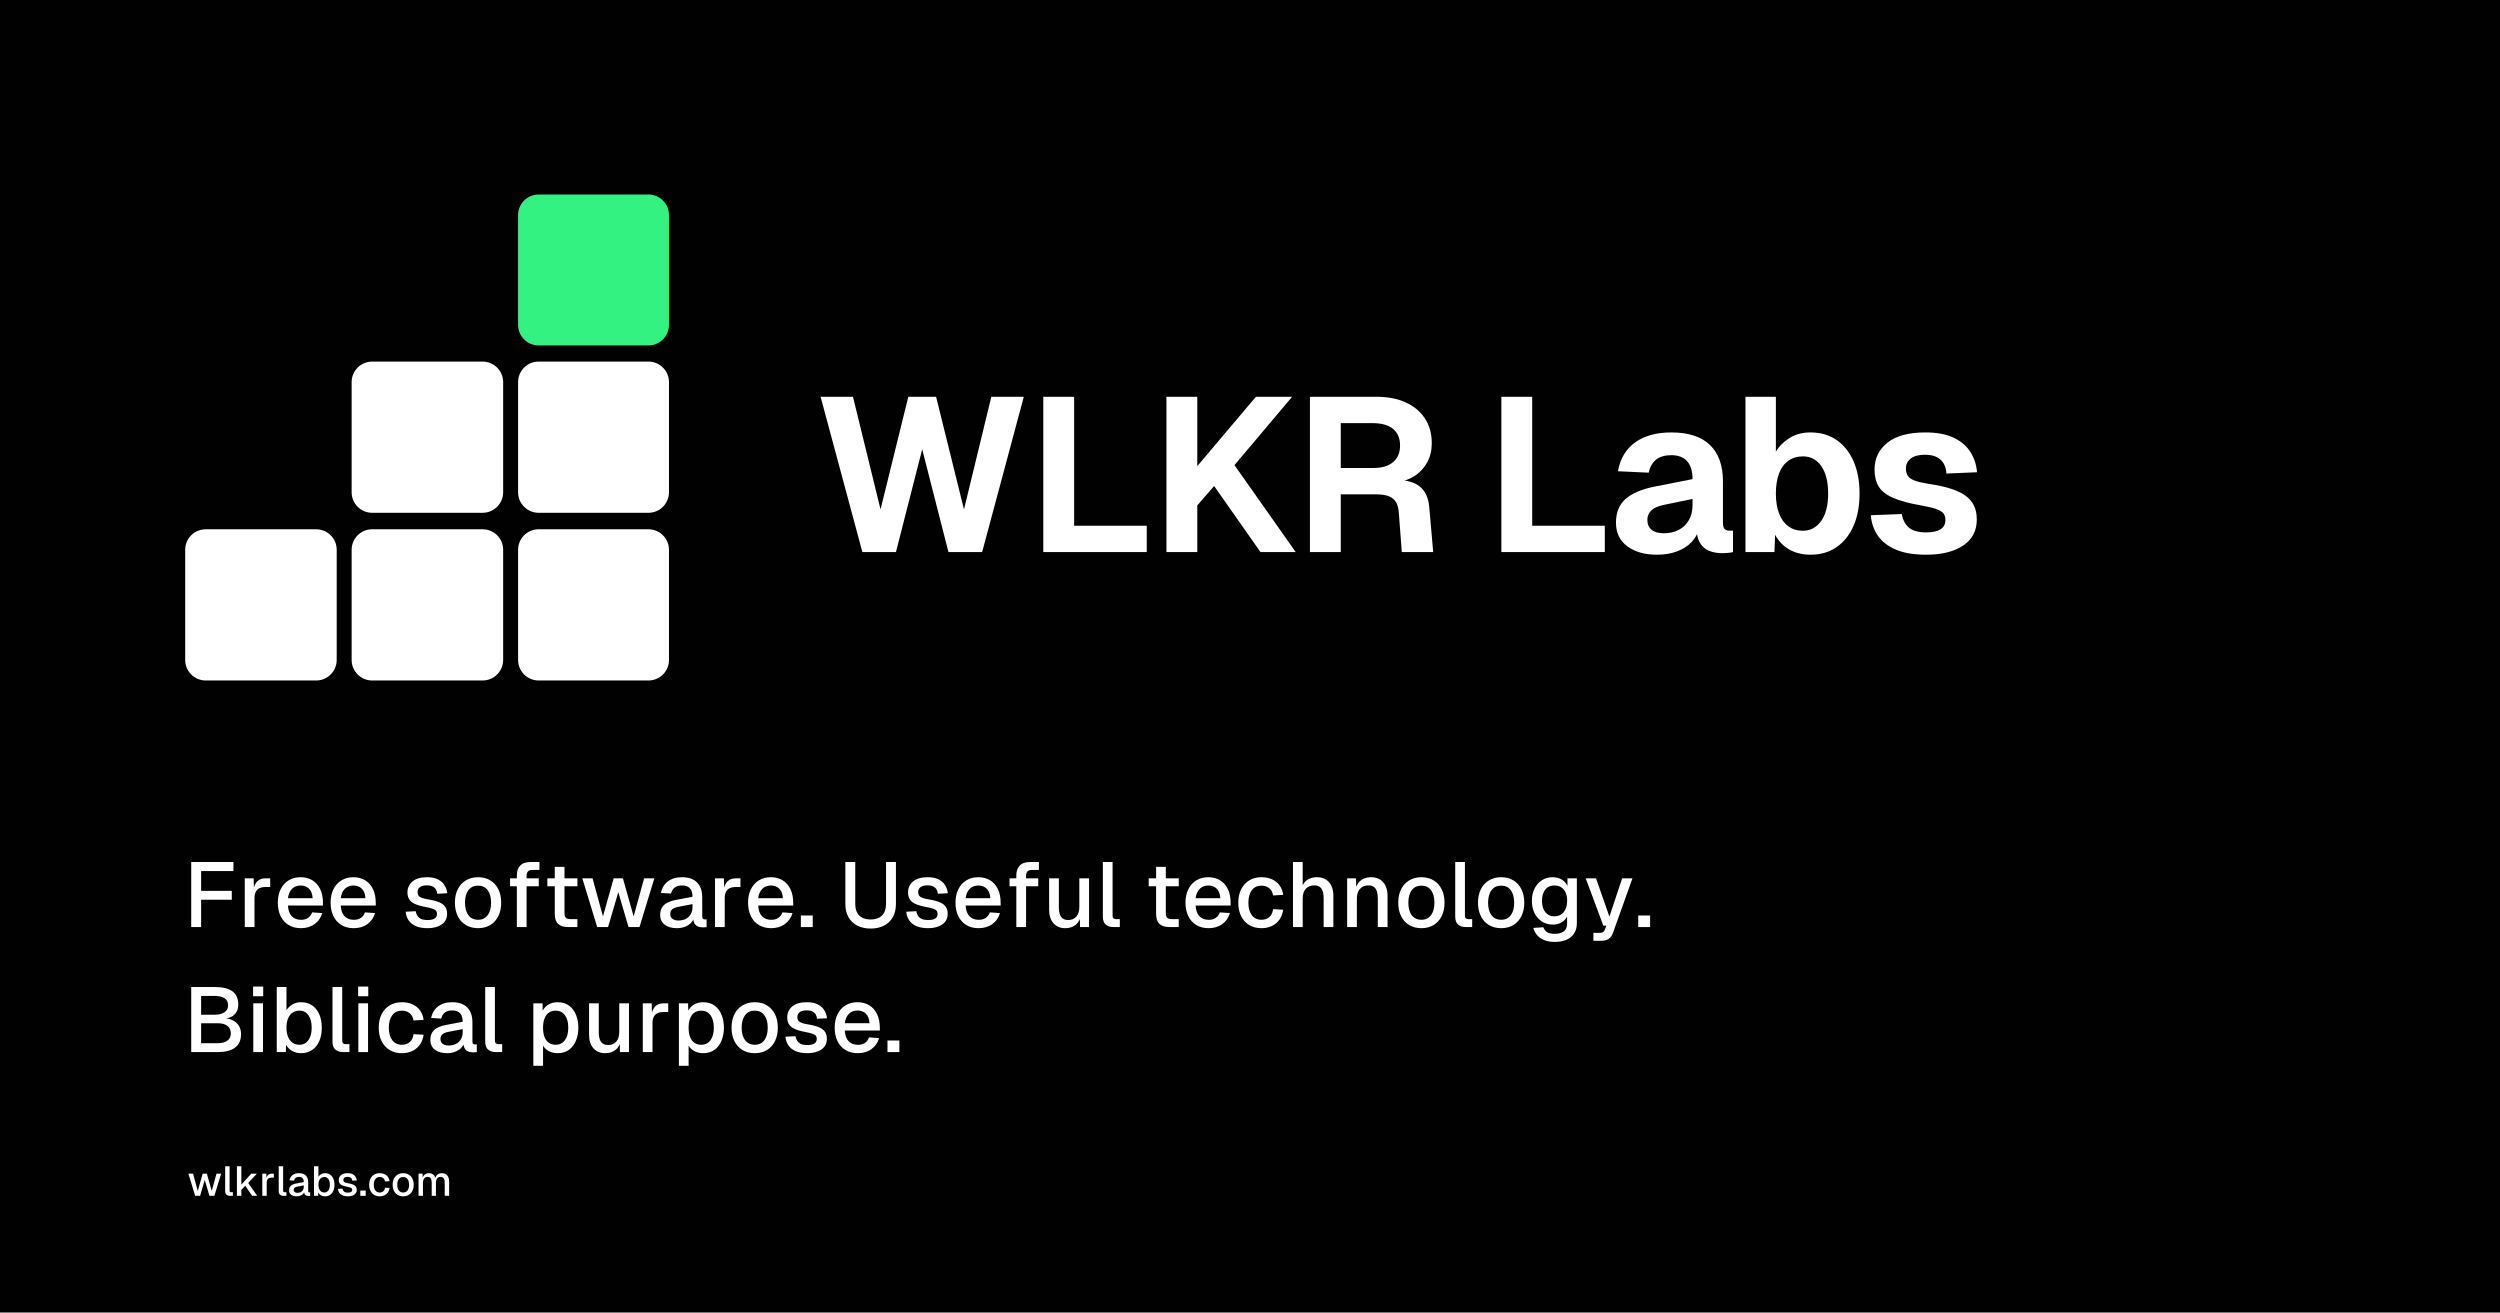
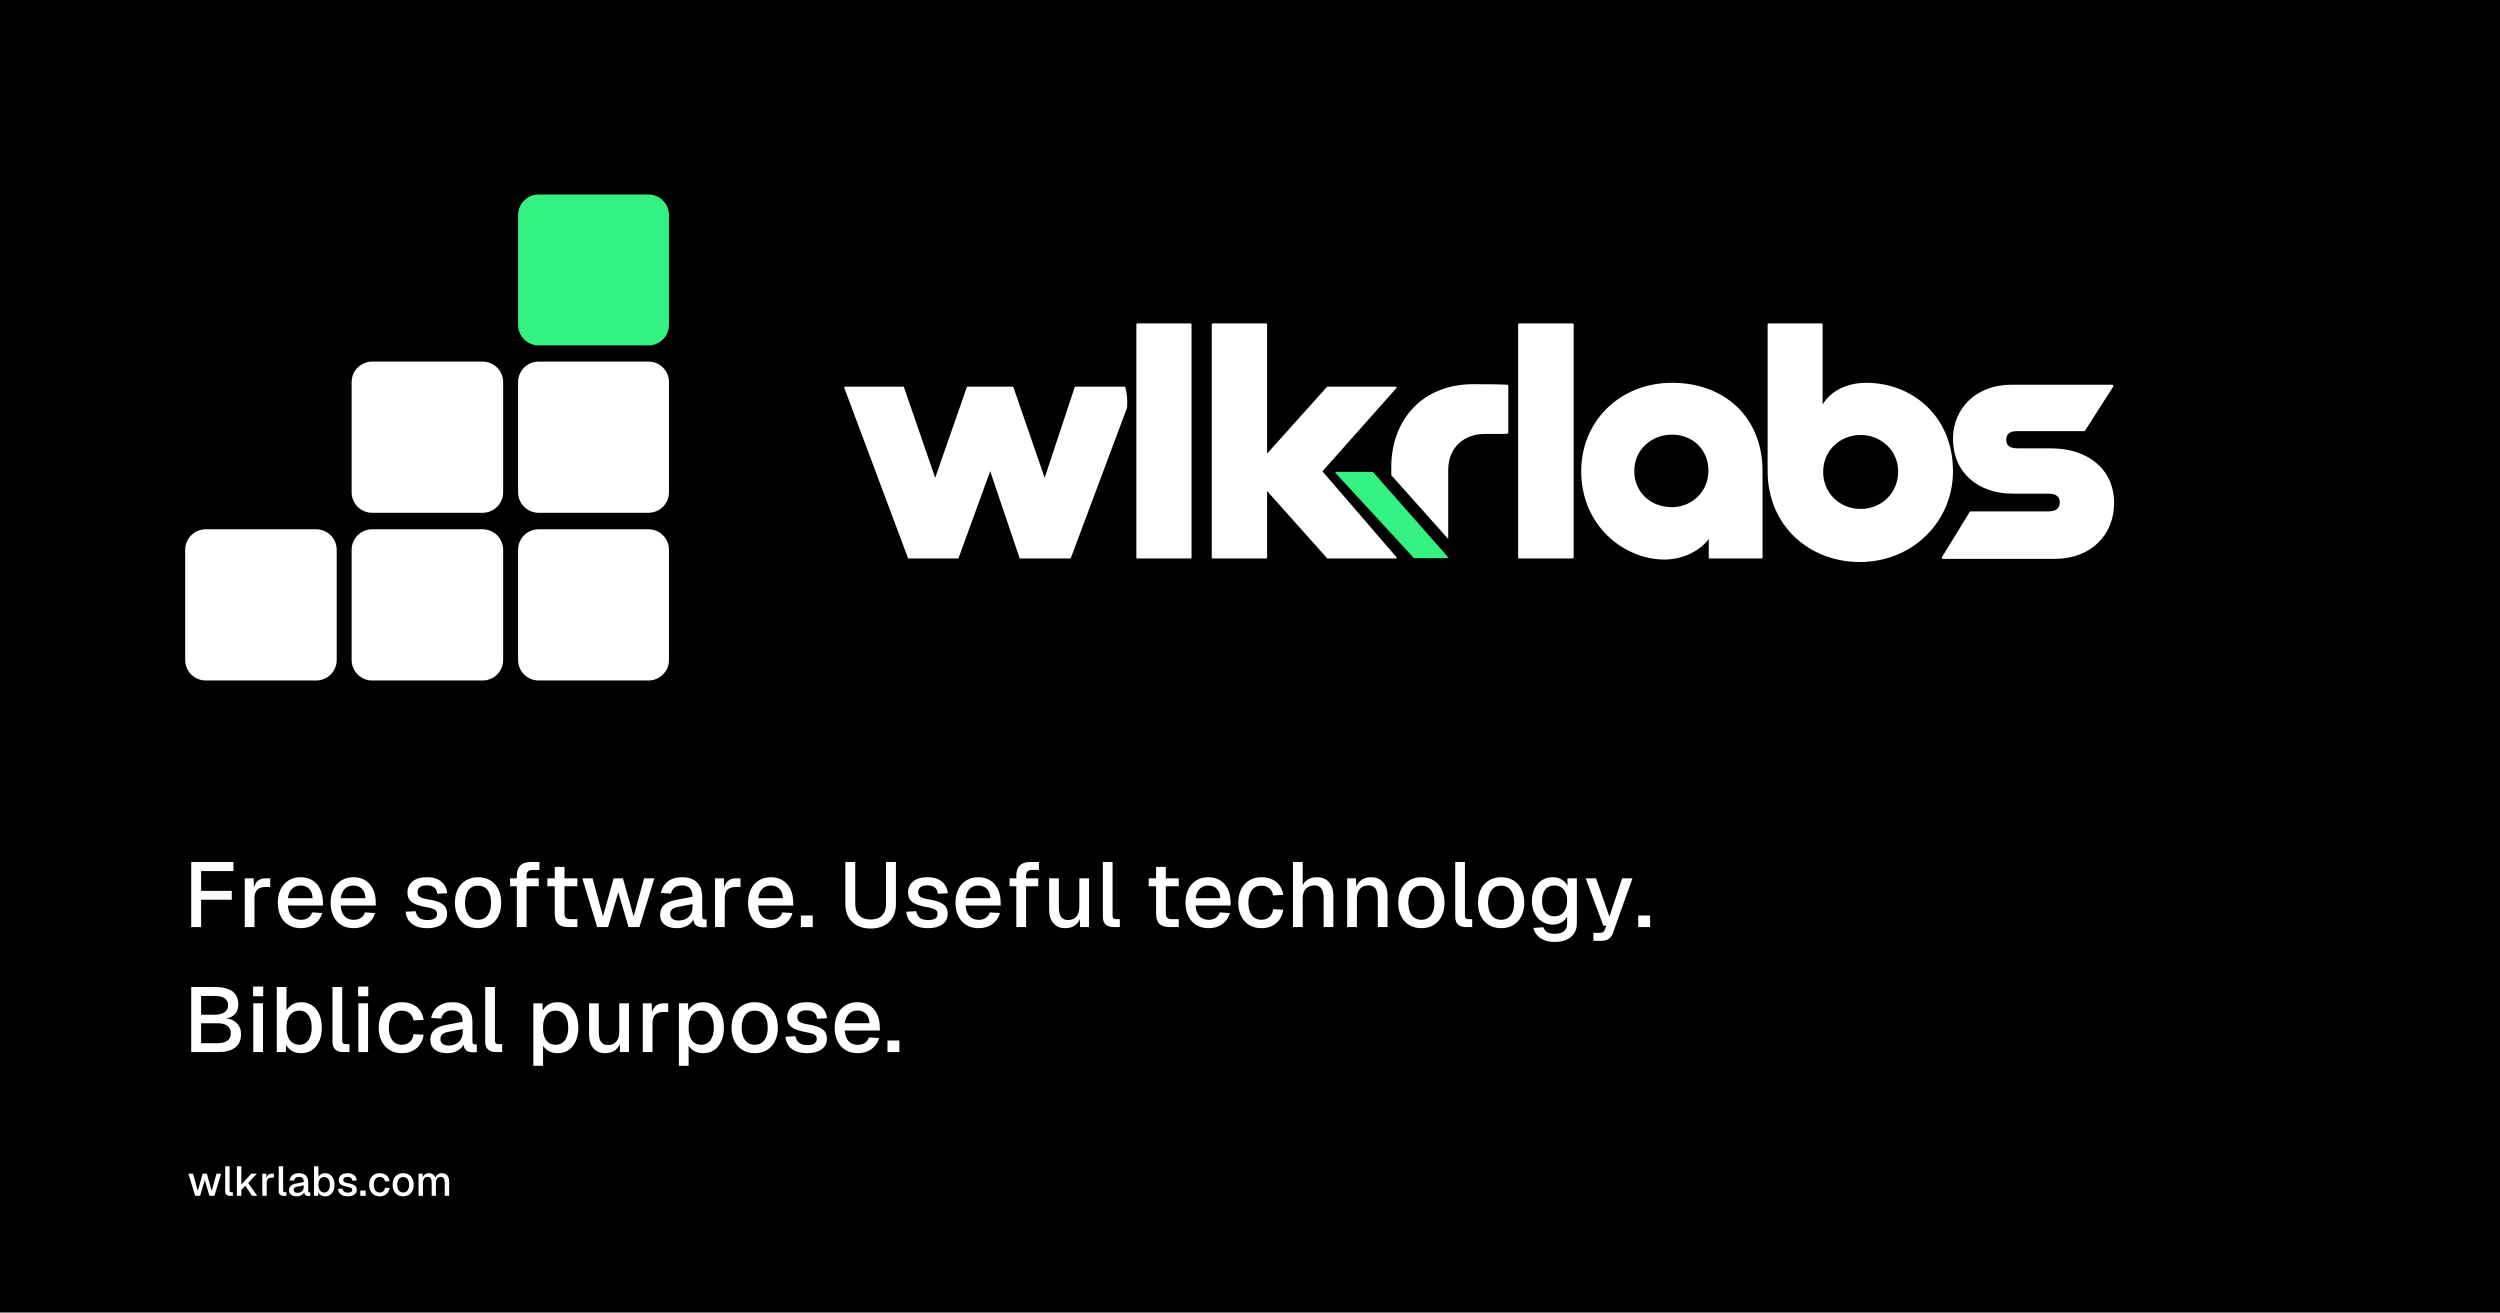
<svg xmlns="http://www.w3.org/2000/svg" width="1200" height="630" viewBox="0 0 1200 630" role="img" aria-label="WLKR Labs">
  <rect x="0" y="0" width="1200" height="630" rx="0" fill="#010101" />
  <g transform="translate(70 75) scale(0.298673)">
    <g transform="translate(53.25 51)">
      <rect x="545" y="10.5" width="242.5" height="242.5" rx="33" fill="#33F282" />
      <rect x="277.5" y="279" width="243.5" height="243" rx="33" fill="#FFFFFF" />
      <rect x="545" y="279" width="242.5" height="243" rx="33" fill="#FFFFFF" />
      <rect x="10" y="548.5" width="243.5" height="243" rx="33" fill="#FFFFFF" />
      <rect x="277.5" y="548.5" width="243.5" height="243" rx="33" fill="#FFFFFF" />
      <rect x="545" y="548.5" width="242.5" height="243" rx="33" fill="#FFFFFF" />
    </g>
  </g>
-   <g aria-label="WLKR Labs" fill="#FFFFFF" transform="translate(390 265) scale(0.105 -0.105)">
-     <path transform="translate(0 0)" d="M228 0 37 710H185L311 195L438 710H565L692.5 195L817.5 710H966L775.5 0H621.5L501.5 470L381.5 0Z" />
-     <path transform="translate(978 0)" d="M77 0V710H218V40.5L140.5 120.5H550V0Z" />
-     <path transform="translate(1541 0)" d="M77 0V710H218V393L486 710H651.5L388 397.5L668 0H507L295 302L218 213.5V0Z" />
-     <path transform="translate(2197 0)" d="M77 0V710H381Q458.5 710 515.25 684.0Q572 658 603.0 610.25Q634 562.5 634 497.5Q634 448.5 613.25 410.5Q592.5 372.5 557.0 349.0Q521.5 325.5 477 320L473 329.5Q543 329.5 580.25 298.75Q617.5 268 622.5 204.5L640.5 0H497L483 183Q480 224.5 456.75 244.25Q433.5 264 378.5 264H218V0ZM218 384.5H368.5Q425.5 384.5 457.25 411.25Q489 438 489 487Q489 537 456.75 563.25Q424.5 589.5 363 589.5H218Z" />
-     <path transform="translate(3072 0)" d="M77 0V710H218V40.5L140.5 120.5H550V0Z" />
-     <path transform="translate(3635 0)" d="M225 -12Q141.5 -12 89.75 26.5Q38 65 38 134Q38 204 81.75 242.75Q125.5 281.5 213 299L388 333.5Q388 388 363.25 415.5Q338.5 443 291 443Q246.5 443 221.25 422.5Q196 402 187.5 363L47 369.5Q62.5 456 125.75 501.5Q189 547 291 547Q408 547 467.5 489.75Q527 432.5 527 324V135.5Q527 113.5 534.5 105.75Q542 98 557 98H573V0Q566.5 -2 552.0 -3.5Q537.5 -5 523 -5Q490.5 -5 463.75 5.75Q437 16.5 421.5 43.0Q406 69.5 406 117L418 108Q409 72.5 383.0 45.25Q357 18 316.75 3.0Q276.5 -12 225 -12ZM256 86Q296 86 325.5 101.75Q355 117.5 371.5 146.5Q388 175.5 388 215V243L258 216Q218.5 208 200.0 191.0Q181.5 174 181.5 147Q181.5 118 200.75 102.0Q220 86 256 86Z" />
-     <path transform="translate(4197 0)" d="M365.5 -12Q309.5 -12 268.0 12.0Q226.5 36 203.5 79L200.5 0H68V710H207V459Q228.5 496 269.5 521.5Q310.5 547 365.5 547Q434 547 484.25 512.5Q534.5 478 562.0 415.25Q589.5 352.5 589.5 267.5Q589.5 182.5 562.0 119.75Q534.5 57 484.25 22.5Q434 -12 365.5 -12ZM330 97.5Q382.5 97.5 414.25 142.5Q446 187.5 446 267.5Q446 348 414.75 392.75Q383.5 437.5 331 437.5Q292 437.5 264.0 417.5Q236 397.5 221.5 359.5Q207 321.5 207 267.5Q207 215 221.5 176.75Q236 138.5 263.75 118.0Q291.5 97.5 330 97.5Z" />
-     <path transform="translate(4800 0)" d="M291 -12Q207 -12 152.5 11.25Q98 34.5 70.0 75.25Q42 116 38 168.5L179.5 174Q186.5 134 212.0 112.0Q237.5 90 291.5 90Q334 90 356.5 104.0Q379 118 379 147Q379 164.5 370.75 176.0Q362.5 187.5 338.75 196.25Q315 205 269 213Q186.5 227.5 139.75 248.0Q93 268.5 74.0 299.75Q55 331 55 377Q55 453 113.75 500.0Q172.5 547 287.5 547Q366.5 547 417.0 522.75Q467.5 498.5 493.5 457.25Q519.5 416 523.5 365L383.5 359Q382.5 384 371.75 403.5Q361 423 340.0 434.0Q319 445 285.5 445Q243 445 220.75 427.75Q198.5 410.5 198.5 382Q198.5 361.5 207.5 348.25Q216.5 335 238.75 326.75Q261 318.5 299 312.5Q382.5 300.5 431.5 279.5Q480.5 258.5 501.5 226.5Q522.5 194.5 522.5 149Q522.5 71.5 460.0 29.75Q397.5 -12 291 -12Z" />
+   <g data-wordmark="reverse" aria-label="WLKR Labs" transform="translate(390 140) scale(8.43314)">
+     <g transform="translate(-2.075882 -31.39307)">
+       <path d="m19.87 36.8h-2.86l-1.72 5.19-1.79-5.19h-2.63l-1.81 5.19-1.79-5.19h-3.35c-0.03 0-0.04 0.04-0.03 0.08l3.63 9.7h2.86l1.81-4.97 1.68 4.97h2.9l3.21-8.58c0.03-0.45 0-0.84-0.11-1.2z" fill="#FFFFFF" />
+       <path d="m23.58 33.2h-3.03c-0.02 0-0.04 0.03-0.04 0.07v13.27c0 0.02 0.02 0.04 0.04 0.04h3.06c0.02 0 0.04-0.02 0.04-0.04v-13.27c0-0.04-0.03-0.07-0.07-0.07z" fill="#FFFFFF" />
+       <path d="m45.34 33.2h-3.04c-0.03 0-0.06 0.03-0.06 0.07v13.27c0 0.02 0.03 0.04 0.06 0.04h3.04c0.03 0 0.06-0.02 0.06-0.04v-13.27c0-0.04-0.03-0.07-0.06-0.07z" fill="#FFFFFF" />
+       <path d="m31.1 41.62 4.21-4.74c0.03-0.05 0.01-0.08-0.05-0.08h-3.89l-3.42 3.81v-7.34c0-0.04-0.03-0.07-0.06-0.07h-3.02c-0.04 0-0.07 0.03-0.07 0.07v13.27c0 0.02 0.03 0.04 0.07 0.04h3.02c0.03 0 0.06-0.02 0.06-0.04v-3.8l3.43 3.84h3.89c0.05 0 0.08-0.04 0.04-0.08l-4.21-4.88z" fill="#FFFFFF" />
+       <path d="m41.62 36.69c-0.55-0.03-1.34-0.03-1.95-0.03-2.84 0-4.65 1.99-4.65 4.72v0.46l3.24 3.63v-3.93c0-1.31 0.93-2.05 2.08-2.05 0.42 0 0.93 0.01 1.27-0.01 0.04 0 0.07-0.03 0.07-0.07v-2.65c0-0.04-0.02-0.07-0.06-0.07z" fill="#FFFFFF" />
+       <path d="m51 36.58c-2.95 0-5.17 2.16-5.17 5.04 0 3.09 2.43 5.02 4.74 5.02 1.13 0 2.07-0.56 2.52-1.17v1.07c0 0.02 0.03 0.04 0.06 0.04h2.94c0.04 0 0.06-0.02 0.06-0.04v-4.93c0-3.09-2.18-5.03-5.15-5.03zm0 7.08c-1.25 0-2.15-0.88-2.15-2.05 0-1.27 1.02-2.08 2.15-2.08 1.19 0 2.07 0.87 2.07 2.05 0 1.22-0.97 2.08-2.07 2.08z" fill="#FFFFFF" />
+       <path d="m62.05 36.58c-1.25 0-2.11 0.59-2.48 1.24v-4.55c0-0.04-0.03-0.07-0.07-0.07h-2.98c-0.05 0-0.08 0.03-0.08 0.07v8.33c0 3.1 2.35 5.18 5.25 5.18 3.01 0 5.3-2.31 5.3-5.16 0-3.19-2.37-5.04-4.94-5.04zm-0.3 7.18c-1.26 0-2.15-0.95-2.15-2.1 0-1.29 1.03-2.11 2.13-2.11 1.18 0 2.14 0.9 2.14 2.07 0 1.29-1.01 2.14-2.12 2.14z" fill="#FFFFFF" />
+       <path d="m72.55 40.31h-1.91c-0.43 0-0.62-0.18-0.62-0.48 0-0.33 0.2-0.5 0.62-0.5h3.85l1.62-2.53c0.03-0.04 0-0.11-0.06-0.11h-5.74c-2.01 0-3.32 1.36-3.32 3.07 0 1.92 1.41 3.13 3.41 3.13h2.01c0.47 0 0.66 0.18 0.66 0.5 0 0.33-0.22 0.51-0.66 0.51h-4.45l-1.6 2.61c-0.03 0.04 0 0.09 0.06 0.09h6.36c2.1 0 3.38-1.4 3.38-3.17 0-1.94-1.49-3.12-3.61-3.12z" fill="#FFFFFF" />
+       <path d="m33.95 41.65h-2.06c-0.04 0-0.06 0.05-0.03 0.08l4.45 4.83h1.9c0.03 0 0.05-0.04 0.03-0.07l-4.25-4.82c-0.01-0.01-0.02-0.02-0.04-0.02z" fill="#33F282" />
+     </g>
  </g>
  <g aria-label="Free software. Useful technology." fill="#FFFFFF" transform="translate(88 445) scale(0.044 -0.044)">
    <path transform="translate(0 0)" d="M86 0V710H546.601V611.399H137.2L194.001 669.8V344L137.2 395.4H528.601V298.6H137.2L194.001 350V0Z" />
    <path transform="translate(595 0)" d="M75.2 0V532H172.001L176.401 390.8L167.201 393.6Q178.201 466 211.601 499Q245.001 532 301.801 532H352.601V437.199H302.201Q261.601 437.199 234.901 423.899Q208.201 410.599 194.701 383.599Q181.201 356.6 181.201 313.8V0Z" />
    <path transform="translate(989 0)" d="M293.8 -12Q216.4 -12 159.8 22.2Q103.2 56.4 72.4 119.1Q41.6 181.8 41.6 266Q41.6 350.2 72.4 412.4Q103.2 474.6 159 509.3Q214.8 544 290.6 544Q363.201 544 418.301 510.7Q473.401 477.4 503.801 414.4Q534.201 351.4 534.201 262V235.2H152.001Q156.401 157.4 193.901 118.3Q231.401 79.201 294.6 79.201Q342 79.201 372.9 101.001Q403.8 122.8 416 160.4L526.401 152.8Q505.201 78.6 443.601 33.3Q382.001 -12 293.8 -12ZM152.001 315.2H421.8Q416.8 386.2 381.2 419.9Q345.6 453.599 290.6 453.599Q234.401 453.599 197.901 418.4Q161.401 383.2 152.001 315.2Z" />
    <path transform="translate(1565 0)" d="M293.8 -12Q216.4 -12 159.8 22.2Q103.2 56.4 72.4 119.1Q41.6 181.8 41.6 266Q41.6 350.2 72.4 412.4Q103.2 474.6 159 509.3Q214.8 544 290.6 544Q363.201 544 418.301 510.7Q473.401 477.4 503.801 414.4Q534.201 351.4 534.201 262V235.2H152.001Q156.401 157.4 193.901 118.3Q231.401 79.201 294.6 79.201Q342 79.201 372.9 101.001Q403.8 122.8 416 160.4L526.401 152.8Q505.201 78.6 443.601 33.3Q382.001 -12 293.8 -12ZM152.001 315.2H421.8Q416.8 386.2 381.2 419.9Q345.6 453.599 290.6 453.599Q234.401 453.599 197.901 418.4Q161.401 383.2 152.001 315.2Z" />
    <path transform="translate(2384 0)" d="M280.2 -12Q202.8 -12 151.3 11.1Q99.8 34.2 72.7 74.8Q45.6 115.4 41.6 167.6L151.001 173.4Q158.601 128.6 187.701 102.7Q216.801 76.801 280.4 76.801Q329.8 76.801 356.5 92.9Q383.2 109 383.2 144Q383.2 163.6 374.2 176.6Q365.2 189.6 338.9 199.4Q312.6 209.2 261.8 218.4Q184.4 232.6 140.5 253.4Q96.6 274.2 78.8 304.7Q61 335.2 61 378.8Q61 451.8 116 497.9Q171 544 274.601 544Q348.201 544 395.101 519.6Q442.001 495.2 466.201 455.3Q490.401 415.4 495.001 369.2L386.2 363.2Q384.6 388.2 372.5 409.2Q360.4 430.2 336.4 442.7Q312.4 455.2 272.601 455.2Q221.401 455.2 196.301 435.1Q171.201 415 171.201 383.2Q171.201 359.4 181.101 344.2Q191.001 329 215.801 319.4Q240.601 309.8 283.401 302.6Q363.601 290 409.601 269.6Q455.601 249.2 474.501 218.7Q493.401 188.2 493.401 144.8Q493.401 70 434.501 29Q375.601 -12 280.2 -12Z" />
    <path transform="translate(2921 0)" d="M294.4 -12Q218.4 -12 161.3 22.2Q104.2 56.4 72.9 119.1Q41.6 181.8 41.6 266Q41.6 351 72.9 413.2Q104.2 475.4 161.3 509.7Q218.4 544 294.4 544Q370.401 544 427.101 509.7Q483.801 475.4 515.101 413.2Q546.401 351 546.401 266Q546.401 181.8 515.101 119.1Q483.801 56.4 427.101 22.2Q370.401 -12 294.4 -12ZM294.4 79.801Q361.8 79.801 399 129.201Q436.2 178.6 436.2 266Q436.2 353.2 399 402.7Q361.8 452.199 294.4 452.199Q227.001 452.199 189.401 402.7Q151.801 353.2 151.801 266Q151.801 178.6 189.401 129.201Q227.001 79.801 294.4 79.801Z" />
    <path transform="translate(3509 0)" d="M129.257 0V566.279Q129.257 632.012 166.249 671.006Q203.242 710 281.477 710H375.702V623.281H296.455Q265.455 623.281 250.454 606.78Q235.453 590.279 235.453 560.029V0ZM55.262 445.276V531.995H368.453V445.276Z" />
    <path transform="translate(3921 0)" d="M278.8 0Q203 0 167 34.9Q131 69.8 131 144.401V656.6H237.001V151.601Q237.001 114.801 253.101 100.701Q269.201 86.601 302.401 86.601H378.001V0ZM50.2 445.399V532H378.001V445.399Z" />
    <path transform="translate(4331 0)" d="M184 0 21.6 532H133.201L246.801 116.402L363.6 532H464.401L581.4 116.402L695.799 532H807.401L645.001 0H525.8L414 380.399L302.401 0Z" />
    <path transform="translate(5160 0)" d="M223.8 -12Q141.2 -12 91.4 26.2Q41.6 64.4 41.6 132.8Q41.6 201.6 83.1 240.5Q124.6 279.4 211.8 296L394.6 330.8Q394.6 392.8 365.8 423.6Q337 454.4 280.2 454.4Q229.401 454.4 200.101 431.5Q170.801 408.6 160.201 365.4L50.6 372.2Q65.8 451.8 125.6 497.9Q185.4 544 280.2 544Q388.201 544 444.401 486.6Q500.601 429.2 500.601 325.2V118.401Q500.601 98.801 507.501 91.201Q514.401 83.601 529.401 83.601H548.401V0Q543.401 -1.4 532.201 -2.3Q521.001 -3.2 509.201 -3.2Q474.601 -3.2 450.401 8Q426.2 19.2 414 44.5Q401.8 69.8 401.8 112.8L412.6 108Q404.8 73.4 378.2 46Q351.6 18.6 311.5 3.3Q271.4 -12 223.8 -12ZM241.001 71.601Q288.8 71.601 323.1 90.2Q357.4 108.8 376 141.7Q394.6 174.6 394.6 216.8V250.8L239.401 220.8Q191.201 211.6 171.501 192.5Q151.801 173.4 151.801 142.8Q151.801 109 175.401 90.3Q199.001 71.601 241.001 71.601Z" />
    <path transform="translate(5725 0)" d="M75.2 0V532H172.001L176.401 390.8L167.201 393.6Q178.201 466 211.601 499Q245.001 532 301.801 532H352.601V437.199H302.201Q261.601 437.199 234.901 423.899Q208.201 410.599 194.701 383.599Q181.201 356.6 181.201 313.8V0Z" />
    <path transform="translate(6119 0)" d="M293.8 -12Q216.4 -12 159.8 22.2Q103.2 56.4 72.4 119.1Q41.6 181.8 41.6 266Q41.6 350.2 72.4 412.4Q103.2 474.6 159 509.3Q214.8 544 290.6 544Q363.201 544 418.301 510.7Q473.401 477.4 503.801 414.4Q534.201 351.4 534.201 262V235.2H152.001Q156.401 157.4 193.901 118.3Q231.401 79.201 294.6 79.201Q342 79.201 372.9 101.001Q403.8 122.8 416 160.4L526.401 152.8Q505.201 78.6 443.601 33.3Q382.001 -12 293.8 -12ZM152.001 315.2H421.8Q416.8 386.2 381.2 419.9Q345.6 453.599 290.6 453.599Q234.401 453.599 197.901 418.4Q161.401 383.2 152.001 315.2Z" />
    <path transform="translate(6695 0)" d="M41.6 0V126.401H171.201V0Z" />
    <path transform="translate(7151 0)" d="M347.2 -16Q262.776 -16 200.488 16.4Q138.2 48.8 104.6 108.895Q71 168.99 71 250.8V710H179.001V250.8Q179.001 170.438 222.801 126.52Q266.601 82.601 347.2 82.601Q427.2 82.601 471 126.52Q514.799 170.438 514.799 250.8V710H622.801V250.8Q622.801 168.99 589.201 108.895Q555.601 48.8 493.699 16.4Q431.798 -16 347.2 -16Z" />
    <path transform="translate(7845 0)" d="M280.2 -12Q202.8 -12 151.3 11.1Q99.8 34.2 72.7 74.8Q45.6 115.4 41.6 167.6L151.001 173.4Q158.601 128.6 187.701 102.7Q216.801 76.801 280.4 76.801Q329.8 76.801 356.5 92.9Q383.2 109 383.2 144Q383.2 163.6 374.2 176.6Q365.2 189.6 338.9 199.4Q312.6 209.2 261.8 218.4Q184.4 232.6 140.5 253.4Q96.6 274.2 78.8 304.7Q61 335.2 61 378.8Q61 451.8 116 497.9Q171 544 274.601 544Q348.201 544 395.101 519.6Q442.001 495.2 466.201 455.3Q490.401 415.4 495.001 369.2L386.2 363.2Q384.6 388.2 372.5 409.2Q360.4 430.2 336.4 442.7Q312.4 455.2 272.601 455.2Q221.401 455.2 196.301 435.1Q171.201 415 171.201 383.2Q171.201 359.4 181.101 344.2Q191.001 329 215.801 319.4Q240.601 309.8 283.401 302.6Q363.601 290 409.601 269.6Q455.601 249.2 474.501 218.7Q493.401 188.2 493.401 144.8Q493.401 70 434.501 29Q375.601 -12 280.2 -12Z" />
    <path transform="translate(8382 0)" d="M293.8 -12Q216.4 -12 159.8 22.2Q103.2 56.4 72.4 119.1Q41.6 181.8 41.6 266Q41.6 350.2 72.4 412.4Q103.2 474.6 159 509.3Q214.8 544 290.6 544Q363.201 544 418.301 510.7Q473.401 477.4 503.801 414.4Q534.201 351.4 534.201 262V235.2H152.001Q156.401 157.4 193.901 118.3Q231.401 79.201 294.6 79.201Q342 79.201 372.9 101.001Q403.8 122.8 416 160.4L526.401 152.8Q505.201 78.6 443.601 33.3Q382.001 -12 293.8 -12ZM152.001 315.2H421.8Q416.8 386.2 381.2 419.9Q345.6 453.599 290.6 453.599Q234.401 453.599 197.901 418.4Q161.401 383.2 152.001 315.2Z" />
    <path transform="translate(8958 0)" d="M129.257 0V566.279Q129.257 632.012 166.249 671.006Q203.242 710 281.477 710H375.702V623.281H296.455Q265.455 623.281 250.454 606.78Q235.453 590.279 235.453 560.029V0ZM55.262 445.276V531.995H368.453V445.276Z" />
    <path transform="translate(9370 0)" d="M250 -12Q169.8 -12 122.5 41.5Q75.2 95 75.2 189.6V532H181.201V216.8Q181.201 144.801 206.001 110.901Q230.801 77.001 282.4 77.001Q339.8 77.001 372.2 114.501Q404.6 152.001 404.6 220.4V532H510.601V0H411.8L410.4 138.8L425.2 132.801Q410.8 62.6 365.8 25.3Q320.8 -12 250 -12Z" />
    <path transform="translate(9956 0)" d="M191.2 0Q138.8 0 107 27Q75.2 54 75.2 113.201V710H181.201V123.201Q181.201 104.801 190.601 95.701Q200.001 86.601 217.601 86.601H260.201V0Z" />
    <path transform="translate(10481 0)" d="M278.8 0Q203 0 167 34.9Q131 69.8 131 144.401V656.6H237.001V151.601Q237.001 114.801 253.101 100.701Q269.201 86.601 302.401 86.601H378.001V0ZM50.2 445.399V532H378.001V445.399Z" />
    <path transform="translate(10891 0)" d="M293.8 -12Q216.4 -12 159.8 22.2Q103.2 56.4 72.4 119.1Q41.6 181.8 41.6 266Q41.6 350.2 72.4 412.4Q103.2 474.6 159 509.3Q214.8 544 290.6 544Q363.201 544 418.301 510.7Q473.401 477.4 503.801 414.4Q534.201 351.4 534.201 262V235.2H152.001Q156.401 157.4 193.901 118.3Q231.401 79.201 294.6 79.201Q342 79.201 372.9 101.001Q403.8 122.8 416 160.4L526.401 152.8Q505.201 78.6 443.601 33.3Q382.001 -12 293.8 -12ZM152.001 315.2H421.8Q416.8 386.2 381.2 419.9Q345.6 453.599 290.6 453.599Q234.401 453.599 197.901 418.4Q161.401 383.2 152.001 315.2Z" />
    <path transform="translate(11467 0)" d="M294.4 -12Q217.6 -12 160.9 22.2Q104.2 56.4 72.9 119.1Q41.6 181.8 41.6 266Q41.6 350.2 72.9 412.4Q104.2 474.6 160.9 509.3Q217.6 544 294.4 544Q358.801 544 409.201 521.3Q459.601 498.6 491.301 455.7Q523.001 412.8 531.601 351.4L421.4 345Q413 397 378.8 424.499Q344.6 451.999 294.4 451.999Q227.001 451.999 189.401 402.6Q151.801 353.2 151.801 266Q151.801 178.6 189.401 129.201Q227.001 79.801 294.4 79.801Q344.8 79.801 379.1 108.501Q413.4 137.201 421.4 195.4L531.601 189.4Q523.201 128 491.701 82.8Q460.201 37.6 409.801 12.8Q359.401 -12 294.4 -12Z" />
    <path transform="translate(12030 0)" d="M75.2 0V710H181.201V412.4L168.001 413.6Q177.201 458.6 201.101 487.3Q225.001 516 260.101 530Q295.201 544 337.201 544Q395.201 544 435.001 518.4Q474.801 492.8 495.301 447.1Q515.801 401.4 515.801 342.2V0H409.8V314.4Q409.8 385.599 385.2 420.299Q360.6 454.999 308.8 454.999Q250.801 454.999 216.001 418.599Q181.201 382.2 181.201 312.4V0Z" />
    <path transform="translate(12621 0)" d="M75.2 0V532H171.601L175.601 389.6L162.801 397.2Q172.001 448.6 196.901 480.9Q221.801 513.2 257.701 528.6Q293.601 544 335.601 544Q395.601 544 435.501 517.6Q475.401 491.2 495.601 445.7Q515.801 400.2 515.801 342.2V0H409.8V309.6Q409.8 356.599 399.7 388.899Q389.6 421.199 366.9 438.099Q344.2 454.999 307 454.999Q250.8 454.999 216.001 417.799Q181.201 380.599 181.201 309.6V0Z" />
    <path transform="translate(13212 0)" d="M294.4 -12Q218.4 -12 161.3 22.2Q104.2 56.4 72.9 119.1Q41.6 181.8 41.6 266Q41.6 351 72.9 413.2Q104.2 475.4 161.3 509.7Q218.4 544 294.4 544Q370.401 544 427.101 509.7Q483.801 475.4 515.101 413.2Q546.401 351 546.401 266Q546.401 181.8 515.101 119.1Q483.801 56.4 427.101 22.2Q370.401 -12 294.4 -12ZM294.4 79.801Q361.8 79.801 399 129.201Q436.2 178.6 436.2 266Q436.2 353.2 399 402.7Q361.8 452.199 294.4 452.199Q227.001 452.199 189.401 402.7Q151.801 353.2 151.801 266Q151.801 178.6 189.401 129.201Q227.001 79.801 294.4 79.801Z" />
    <path transform="translate(13800 0)" d="M191.2 0Q138.8 0 107 27Q75.2 54 75.2 113.201V710H181.201V123.201Q181.201 104.801 190.601 95.701Q200.001 86.601 217.601 86.601H260.201V0Z" />
    <path transform="translate(14082 0)" d="M294.4 -12Q218.4 -12 161.3 22.2Q104.2 56.4 72.9 119.1Q41.6 181.8 41.6 266Q41.6 351 72.9 413.2Q104.2 475.4 161.3 509.7Q218.4 544 294.4 544Q370.401 544 427.101 509.7Q483.801 475.4 515.101 413.2Q546.401 351 546.401 266Q546.401 181.8 515.101 119.1Q483.801 56.4 427.101 22.2Q370.401 -12 294.4 -12ZM294.4 79.801Q361.8 79.801 399 129.201Q436.2 178.6 436.2 266Q436.2 353.2 399 402.7Q361.8 452.199 294.4 452.199Q227.001 452.199 189.401 402.7Q151.801 353.2 151.801 266Q151.801 178.6 189.401 129.201Q227.001 79.801 294.4 79.801Z" />
    <path transform="translate(14670 0)" d="M289.401 -162Q225.8 -162 177.9 -143.0Q130 -124 99.2 -89.3Q68.4 -54.6 57 -9.2L167.001 -1.6Q177.801 -35 205.501 -54.3Q233.201 -73.599 289.401 -73.599Q355.2 -73.599 390.4 -45.8Q425.6 -18 425.6 39.2V115.8Q406.6 75.4 364.6 51.2Q322.6 27 270.6 27Q204 27 152 59.8Q100 92.6 70.8 150.8Q41.6 209 41.6 285.2Q41.6 361.6 70.4 419.6Q99.2 477.6 150.4 510.8Q201.6 544 267.4 544Q324.4 544 367.6 518Q410.8 492 429.6 448.4V532H532.001V41.6Q532.001 -23.6 502.301 -69.2Q472.601 -114.8 418.301 -138.4Q364.001 -162 289.401 -162ZM287.601 117.201Q350.2 117.201 387.7 162.2Q425.2 207.2 426 285.6Q426.8 338 409.9 375.6Q393 413.2 361.5 433.6Q330 454 287.601 454Q223.001 454 187.401 408.6Q151.801 363.2 151.801 285.6Q151.801 207.8 188.401 162.5Q225.001 117.201 287.601 117.201Z" />
    <path transform="translate(15277 0)" d="M105.4 -150V-63.399H169.8Q197 -63.399 210.1 -55.199Q223.2 -46.999 230.2 -27.999L246.8 15.6H213.8L21.6 532H134.001L280.201 114.402L419.4 532H531.801L319.801 -61.6Q303.601 -108 272.301 -129Q241.001 -150 185.401 -150Z" />
    <path transform="translate(15830 0)" d="M41.6 0V126.401H171.201V0Z" />
  </g>
  <g aria-label="Biblical purpose." fill="#FFFFFF" transform="translate(88 505) scale(0.044 -0.044)">
    <path transform="translate(0 0)" d="M86 0V710H340.8Q468.8 710 534.101 663.9Q599.401 617.8 599.401 518.4Q599.401 473 580.101 438.8Q560.801 404.6 524.601 385.3Q488.401 366 438.001 364.8L437.201 369.2Q527.801 367.4 578.601 319.9Q629.401 272.4 629.401 195.2Q629.401 97.6 564.201 48.8Q499 0 378.8 0ZM194.001 97.201H376.2Q443.2 97.201 480.7 124.701Q518.199 152.201 518.199 204.6Q518.199 257 480.8 285.8Q443.4 314.6 376.2 314.6H194.001ZM194.001 407.4H339.2Q410 407.4 449.1 434.3Q488.199 461.2 488.199 510.4Q488.199 562.399 450.4 587.599Q412.6 612.799 339.2 612.799H194.001Z" />
    <path transform="translate(688 0)" d="M75.2 0V532H181.201V0ZM73 609.2V714.8H183.401V609.2Z" />
    <path transform="translate(944 0)" d="M340.001 -12Q284.601 -12 242.201 12.3Q199.801 36.6 176.801 79.6L173.801 0H75.2V710H181.201V457.2Q201.801 491.8 243.401 517.9Q285.001 544 340.001 544Q409.401 544 460.101 509.8Q510.801 475.6 538.601 413.3Q566.401 351 566.401 266Q566.401 181 538.601 118.7Q510.801 56.4 460.101 22.2Q409.401 -12 340.001 -12ZM322.8 79.801Q384 79.801 420.1 129.601Q456.2 179.4 456.2 266Q456.2 353.4 420.3 402.8Q384.4 452.199 324.4 452.199Q279.401 452.199 247.201 430.099Q215.001 408 198.101 366.4Q181.201 324.8 181.201 266Q181.201 209 198.101 167Q215.001 125.001 246.801 102.401Q278.601 79.801 322.8 79.801Z" />
    <path transform="translate(1552 0)" d="M191.2 0Q138.8 0 107 27Q75.2 54 75.2 113.201V710H181.201V123.201Q181.201 104.801 190.601 95.701Q200.001 86.601 217.601 86.601H260.201V0Z" />
    <path transform="translate(1834 0)" d="M75.2 0V532H181.201V0ZM73 609.2V714.8H183.401V609.2Z" />
    <path transform="translate(2090 0)" d="M294.4 -12Q217.6 -12 160.9 22.2Q104.2 56.4 72.9 119.1Q41.6 181.8 41.6 266Q41.6 350.2 72.9 412.4Q104.2 474.6 160.9 509.3Q217.6 544 294.4 544Q358.801 544 409.201 521.3Q459.601 498.6 491.301 455.7Q523.001 412.8 531.601 351.4L421.4 345Q413 397 378.8 424.499Q344.6 451.999 294.4 451.999Q227.001 451.999 189.401 402.6Q151.801 353.2 151.801 266Q151.801 178.6 189.401 129.201Q227.001 79.801 294.4 79.801Q344.8 79.801 379.1 108.501Q413.4 137.201 421.4 195.4L531.601 189.4Q523.201 128 491.701 82.8Q460.201 37.6 409.801 12.8Q359.401 -12 294.4 -12Z" />
    <path transform="translate(2653 0)" d="M223.8 -12Q141.2 -12 91.4 26.2Q41.6 64.4 41.6 132.8Q41.6 201.6 83.1 240.5Q124.6 279.4 211.8 296L394.6 330.8Q394.6 392.8 365.8 423.6Q337 454.4 280.2 454.4Q229.401 454.4 200.101 431.5Q170.801 408.6 160.201 365.4L50.6 372.2Q65.8 451.8 125.6 497.9Q185.4 544 280.2 544Q388.201 544 444.401 486.6Q500.601 429.2 500.601 325.2V118.401Q500.601 98.801 507.501 91.201Q514.401 83.601 529.401 83.601H548.401V0Q543.401 -1.4 532.201 -2.3Q521.001 -3.2 509.201 -3.2Q474.601 -3.2 450.401 8Q426.2 19.2 414 44.5Q401.8 69.8 401.8 112.8L412.6 108Q404.8 73.4 378.2 46Q351.6 18.6 311.5 3.3Q271.4 -12 223.8 -12ZM241.001 71.601Q288.8 71.601 323.1 90.2Q357.4 108.8 376 141.7Q394.6 174.6 394.6 216.8V250.8L239.401 220.8Q191.201 211.6 171.501 192.5Q151.801 173.4 151.801 142.8Q151.801 109 175.401 90.3Q199.001 71.601 241.001 71.601Z" />
    <path transform="translate(3218 0)" d="M191.2 0Q138.8 0 107 27Q75.2 54 75.2 113.201V710H181.201V123.201Q181.201 104.801 190.601 95.701Q200.001 86.601 217.601 86.601H260.201V0Z" />
    <path transform="translate(3743 0)" d="M75.2 -150V532H175.401L177.801 418.2L165.601 424Q185.601 482.8 231.601 513.4Q277.601 544 338.401 544Q416.001 544 466.401 505.6Q516.801 467.2 541.601 404.1Q566.401 341 566.401 266Q566.401 191.2 541.501 128Q516.601 64.8 466.101 26.4Q415.601 -12 338.001 -12Q297.601 -12 262.601 2.1Q227.601 16.2 203.101 41.6Q178.601 67 169.001 101.6L181.201 113.6V-150ZM319 79.801Q382.6 79.801 419.4 129.101Q456.2 178.4 456.2 266Q456.2 353.6 419.4 402.9Q382.6 452.199 319 452.199Q276.601 452.199 245.801 431.399Q215.001 410.6 198.101 369Q181.201 327.4 181.201 266Q181.201 204.6 197.701 163Q214.201 121.401 245.401 100.601Q276.601 79.801 319 79.801Z" />
    <path transform="translate(4351 0)" d="M250 -12Q169.8 -12 122.5 41.5Q75.2 95 75.2 189.6V532H181.201V216.8Q181.201 144.801 206.001 110.901Q230.801 77.001 282.4 77.001Q339.8 77.001 372.2 114.501Q404.6 152.001 404.6 220.4V532H510.601V0H411.8L410.4 138.8L425.2 132.801Q410.8 62.6 365.8 25.3Q320.8 -12 250 -12Z" />
    <path transform="translate(4937 0)" d="M75.2 0V532H172.001L176.401 390.8L167.201 393.6Q178.201 466 211.601 499Q245.001 532 301.801 532H352.601V437.199H302.201Q261.601 437.199 234.901 423.899Q208.201 410.599 194.701 383.599Q181.201 356.6 181.201 313.8V0Z" />
    <path transform="translate(5331 0)" d="M75.2 -150V532H175.401L177.801 418.2L165.601 424Q185.601 482.8 231.601 513.4Q277.601 544 338.401 544Q416.001 544 466.401 505.6Q516.801 467.2 541.601 404.1Q566.401 341 566.401 266Q566.401 191.2 541.501 128Q516.601 64.8 466.101 26.4Q415.601 -12 338.001 -12Q297.601 -12 262.601 2.1Q227.601 16.2 203.101 41.6Q178.601 67 169.001 101.6L181.201 113.6V-150ZM319 79.801Q382.6 79.801 419.4 129.101Q456.2 178.4 456.2 266Q456.2 353.6 419.4 402.9Q382.6 452.199 319 452.199Q276.601 452.199 245.801 431.399Q215.001 410.6 198.101 369Q181.201 327.4 181.201 266Q181.201 204.6 197.701 163Q214.201 121.401 245.401 100.601Q276.601 79.801 319 79.801Z" />
    <path transform="translate(5939 0)" d="M294.4 -12Q218.4 -12 161.3 22.2Q104.2 56.4 72.9 119.1Q41.6 181.8 41.6 266Q41.6 351 72.9 413.2Q104.2 475.4 161.3 509.7Q218.4 544 294.4 544Q370.401 544 427.101 509.7Q483.801 475.4 515.101 413.2Q546.401 351 546.401 266Q546.401 181.8 515.101 119.1Q483.801 56.4 427.101 22.2Q370.401 -12 294.4 -12ZM294.4 79.801Q361.8 79.801 399 129.201Q436.2 178.6 436.2 266Q436.2 353.2 399 402.7Q361.8 452.199 294.4 452.199Q227.001 452.199 189.401 402.7Q151.801 353.2 151.801 266Q151.801 178.6 189.401 129.201Q227.001 79.801 294.4 79.801Z" />
    <path transform="translate(6527 0)" d="M280.2 -12Q202.8 -12 151.3 11.1Q99.8 34.2 72.7 74.8Q45.6 115.4 41.6 167.6L151.001 173.4Q158.601 128.6 187.701 102.7Q216.801 76.801 280.4 76.801Q329.8 76.801 356.5 92.9Q383.2 109 383.2 144Q383.2 163.6 374.2 176.6Q365.2 189.6 338.9 199.4Q312.6 209.2 261.8 218.4Q184.4 232.6 140.5 253.4Q96.6 274.2 78.8 304.7Q61 335.2 61 378.8Q61 451.8 116 497.9Q171 544 274.601 544Q348.201 544 395.101 519.6Q442.001 495.2 466.201 455.3Q490.401 415.4 495.001 369.2L386.2 363.2Q384.6 388.2 372.5 409.2Q360.4 430.2 336.4 442.7Q312.4 455.2 272.601 455.2Q221.401 455.2 196.301 435.1Q171.201 415 171.201 383.2Q171.201 359.4 181.101 344.2Q191.001 329 215.801 319.4Q240.601 309.8 283.401 302.6Q363.601 290 409.601 269.6Q455.601 249.2 474.501 218.7Q493.401 188.2 493.401 144.8Q493.401 70 434.501 29Q375.601 -12 280.2 -12Z" />
    <path transform="translate(7064 0)" d="M293.8 -12Q216.4 -12 159.8 22.2Q103.2 56.4 72.4 119.1Q41.6 181.8 41.6 266Q41.6 350.2 72.4 412.4Q103.2 474.6 159 509.3Q214.8 544 290.6 544Q363.201 544 418.301 510.7Q473.401 477.4 503.801 414.4Q534.201 351.4 534.201 262V235.2H152.001Q156.401 157.4 193.901 118.3Q231.401 79.201 294.6 79.201Q342 79.201 372.9 101.001Q403.8 122.8 416 160.4L526.401 152.8Q505.201 78.6 443.601 33.3Q382.001 -12 293.8 -12ZM152.001 315.2H421.8Q416.8 386.2 381.2 419.9Q345.6 453.599 290.6 453.599Q234.401 453.599 197.901 418.4Q161.401 383.2 152.001 315.2Z" />
    <path transform="translate(7640 0)" d="M41.6 0V126.401H171.201V0Z" />
  </g>
  <g aria-label="wlkrlabs.com" fill="#FFFFFF" transform="translate(90 574) scale(0.02 -0.02)">
    <path transform="translate(0 0)" d="M184 0 21.6 532H133.201L246.801 116.402L363.6 532H464.401L581.4 116.402L695.799 532H807.401L645.001 0H525.8L414 380.399L302.401 0Z" />
    <path transform="translate(829 0)" d="M191.2 0Q138.8 0 107 27Q75.2 54 75.2 113.201V710H181.201V123.201Q181.201 104.801 190.601 95.701Q200.001 86.601 217.601 86.601H260.201V0Z" />
    <path transform="translate(1111 0)" d="M75.2 0V710H181.201V268.801L419.6 532H554.401L345.601 308.4L562.401 0H439.6L275.2 242L181.201 142.4V0Z" />
    <path transform="translate(1720 0)" d="M75.2 0V532H172.001L176.401 390.8L167.201 393.6Q178.201 466 211.601 499Q245.001 532 301.801 532H352.601V437.199H302.201Q261.601 437.199 234.901 423.899Q208.201 410.599 194.701 383.599Q181.201 356.6 181.201 313.8V0Z" />
    <path transform="translate(2114 0)" d="M191.2 0Q138.8 0 107 27Q75.2 54 75.2 113.201V710H181.201V123.201Q181.201 104.801 190.601 95.701Q200.001 86.601 217.601 86.601H260.201V0Z" />
    <path transform="translate(2396 0)" d="M223.8 -12Q141.2 -12 91.4 26.2Q41.6 64.4 41.6 132.8Q41.6 201.6 83.1 240.5Q124.6 279.4 211.8 296L394.6 330.8Q394.6 392.8 365.8 423.6Q337 454.4 280.2 454.4Q229.401 454.4 200.101 431.5Q170.801 408.6 160.201 365.4L50.6 372.2Q65.8 451.8 125.6 497.9Q185.4 544 280.2 544Q388.201 544 444.401 486.6Q500.601 429.2 500.601 325.2V118.401Q500.601 98.801 507.501 91.201Q514.401 83.601 529.401 83.601H548.401V0Q543.401 -1.4 532.201 -2.3Q521.001 -3.2 509.201 -3.2Q474.601 -3.2 450.401 8Q426.2 19.2 414 44.5Q401.8 69.8 401.8 112.8L412.6 108Q404.8 73.4 378.2 46Q351.6 18.6 311.5 3.3Q271.4 -12 223.8 -12ZM241.001 71.601Q288.8 71.601 323.1 90.2Q357.4 108.8 376 141.7Q394.6 174.6 394.6 216.8V250.8L239.401 220.8Q191.201 211.6 171.501 192.5Q151.801 173.4 151.801 142.8Q151.801 109 175.401 90.3Q199.001 71.601 241.001 71.601Z" />
    <path transform="translate(2961 0)" d="M340.001 -12Q284.601 -12 242.201 12.3Q199.801 36.6 176.801 79.6L173.801 0H75.2V710H181.201V457.2Q201.801 491.8 243.401 517.9Q285.001 544 340.001 544Q409.401 544 460.101 509.8Q510.801 475.6 538.601 413.3Q566.401 351 566.401 266Q566.401 181 538.601 118.7Q510.801 56.4 460.101 22.2Q409.401 -12 340.001 -12ZM322.8 79.801Q384 79.801 420.1 129.601Q456.2 179.4 456.2 266Q456.2 353.4 420.3 402.8Q384.4 452.199 324.4 452.199Q279.401 452.199 247.201 430.099Q215.001 408 198.101 366.4Q181.201 324.8 181.201 266Q181.201 209 198.101 167Q215.001 125.001 246.801 102.401Q278.601 79.801 322.8 79.801Z" />
    <path transform="translate(3569 0)" d="M280.2 -12Q202.8 -12 151.3 11.1Q99.8 34.2 72.7 74.8Q45.6 115.4 41.6 167.6L151.001 173.4Q158.601 128.6 187.701 102.7Q216.801 76.801 280.4 76.801Q329.8 76.801 356.5 92.9Q383.2 109 383.2 144Q383.2 163.6 374.2 176.6Q365.2 189.6 338.9 199.4Q312.6 209.2 261.8 218.4Q184.4 232.6 140.5 253.4Q96.6 274.2 78.8 304.7Q61 335.2 61 378.8Q61 451.8 116 497.9Q171 544 274.601 544Q348.201 544 395.101 519.6Q442.001 495.2 466.201 455.3Q490.401 415.4 495.001 369.2L386.2 363.2Q384.6 388.2 372.5 409.2Q360.4 430.2 336.4 442.7Q312.4 455.2 272.601 455.2Q221.401 455.2 196.301 435.1Q171.201 415 171.201 383.2Q171.201 359.4 181.101 344.2Q191.001 329 215.801 319.4Q240.601 309.8 283.401 302.6Q363.601 290 409.601 269.6Q455.601 249.2 474.501 218.7Q493.401 188.2 493.401 144.8Q493.401 70 434.501 29Q375.601 -12 280.2 -12Z" />
    <path transform="translate(4106 0)" d="M41.6 0V126.401H171.201V0Z" />
    <path transform="translate(4319 0)" d="M294.4 -12Q217.6 -12 160.9 22.2Q104.2 56.4 72.9 119.1Q41.6 181.8 41.6 266Q41.6 350.2 72.9 412.4Q104.2 474.6 160.9 509.3Q217.6 544 294.4 544Q358.801 544 409.201 521.3Q459.601 498.6 491.301 455.7Q523.001 412.8 531.601 351.4L421.4 345Q413 397 378.8 424.499Q344.6 451.999 294.4 451.999Q227.001 451.999 189.401 402.6Q151.801 353.2 151.801 266Q151.801 178.6 189.401 129.201Q227.001 79.801 294.4 79.801Q344.8 79.801 379.1 108.501Q413.4 137.201 421.4 195.4L531.601 189.4Q523.201 128 491.701 82.8Q460.201 37.6 409.801 12.8Q359.401 -12 294.4 -12Z" />
    <path transform="translate(4882 0)" d="M294.4 -12Q218.4 -12 161.3 22.2Q104.2 56.4 72.9 119.1Q41.6 181.8 41.6 266Q41.6 351 72.9 413.2Q104.2 475.4 161.3 509.7Q218.4 544 294.4 544Q370.401 544 427.101 509.7Q483.801 475.4 515.101 413.2Q546.401 351 546.401 266Q546.401 181.8 515.101 119.1Q483.801 56.4 427.101 22.2Q370.401 -12 294.4 -12ZM294.4 79.801Q361.8 79.801 399 129.201Q436.2 178.6 436.2 266Q436.2 353.2 399 402.7Q361.8 452.199 294.4 452.199Q227.001 452.199 189.401 402.7Q151.801 353.2 151.801 266Q151.801 178.6 189.401 129.201Q227.001 79.801 294.4 79.801Z" />
    <path transform="translate(5470 0)" d="M75.2 0V532H171.601L175.201 399.6L162.801 404.4Q172.201 448 194.701 479Q217.201 510 249.901 527Q282.601 544 322.001 544Q390.401 544 433.201 505.7Q476.001 467.4 487.201 400L470.401 400.4Q478.801 446.8 500.601 478.5Q522.401 510.2 556.101 527.1Q589.801 544 632.801 544Q689.201 544 728.601 520.6Q768.001 497.2 788.701 452.1Q809.401 407 809.401 342.2V0H703.399V316.4Q703.399 385.399 678.3 420.199Q653.2 454.999 602.4 454.999Q568.6 454.999 543.9 437.999Q519.201 420.999 505.801 389.099Q492.401 357.2 492.401 311.6V0H391.2V311.6Q391.2 379.799 368.6 417.399Q346 454.999 292 454.999Q258.201 454.999 233.501 437.999Q208.801 420.999 195.001 388.699Q181.201 356.4 181.201 311.6V0Z" />
  </g>
</svg>
